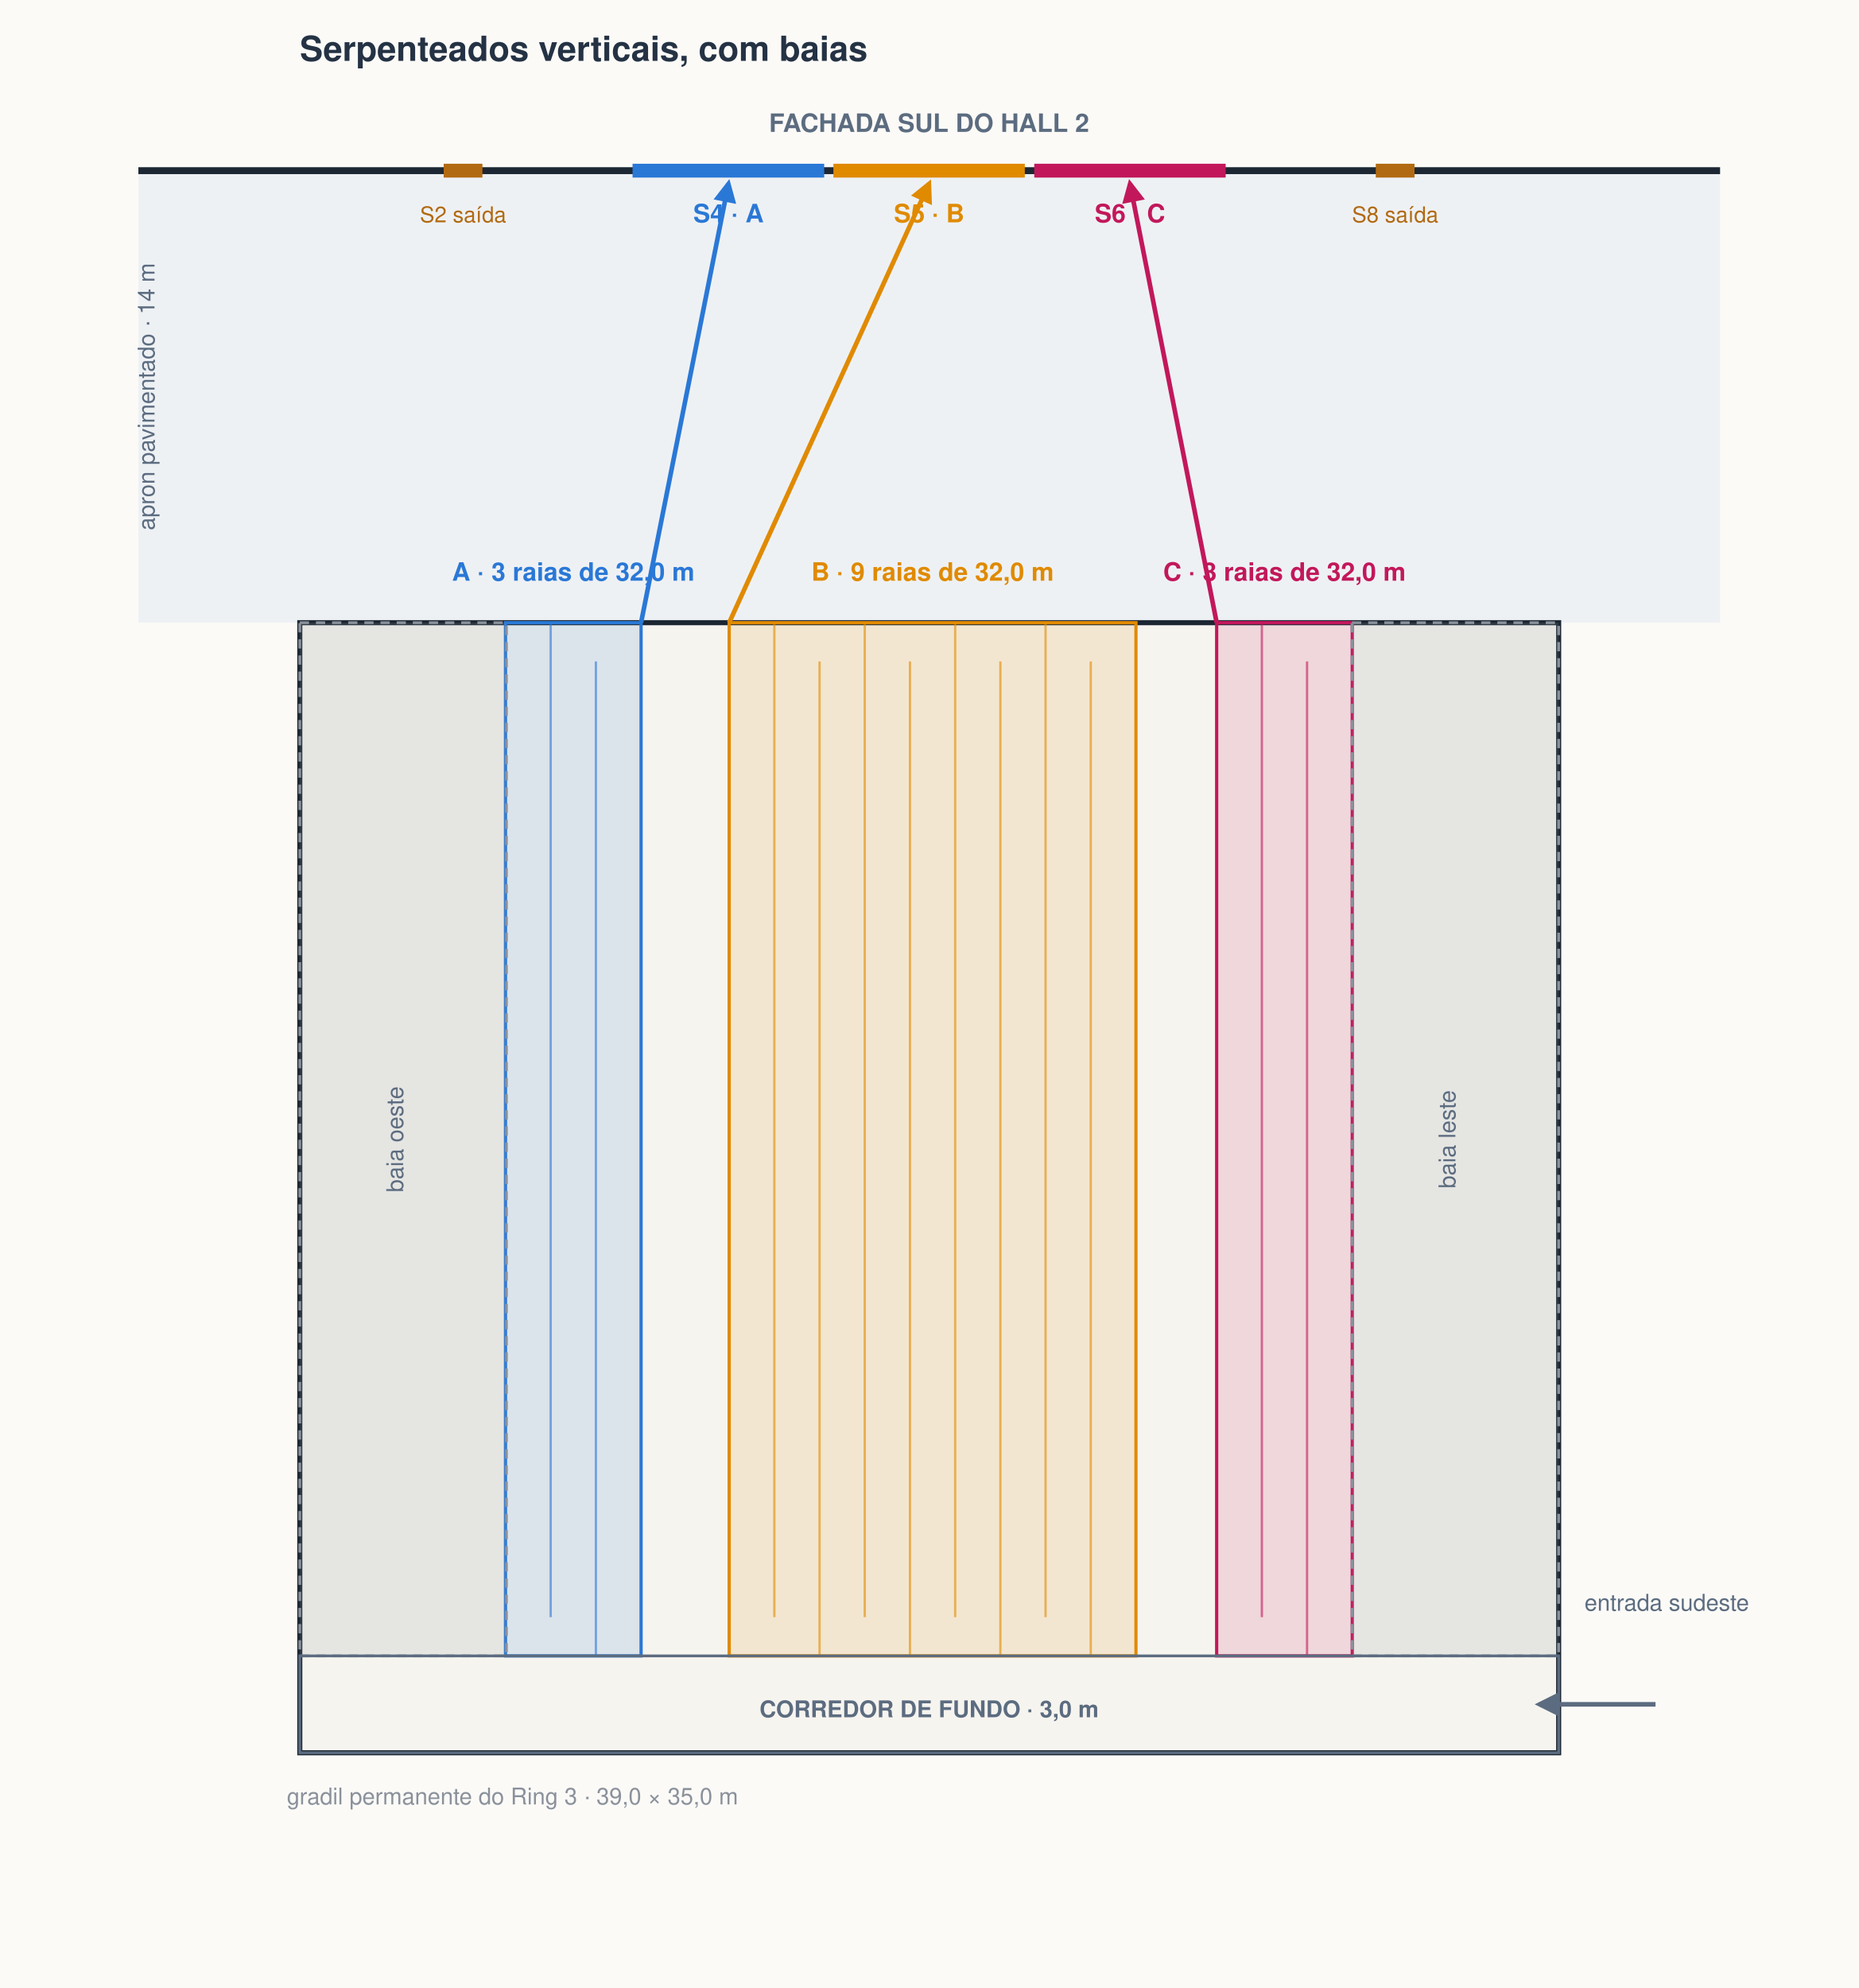
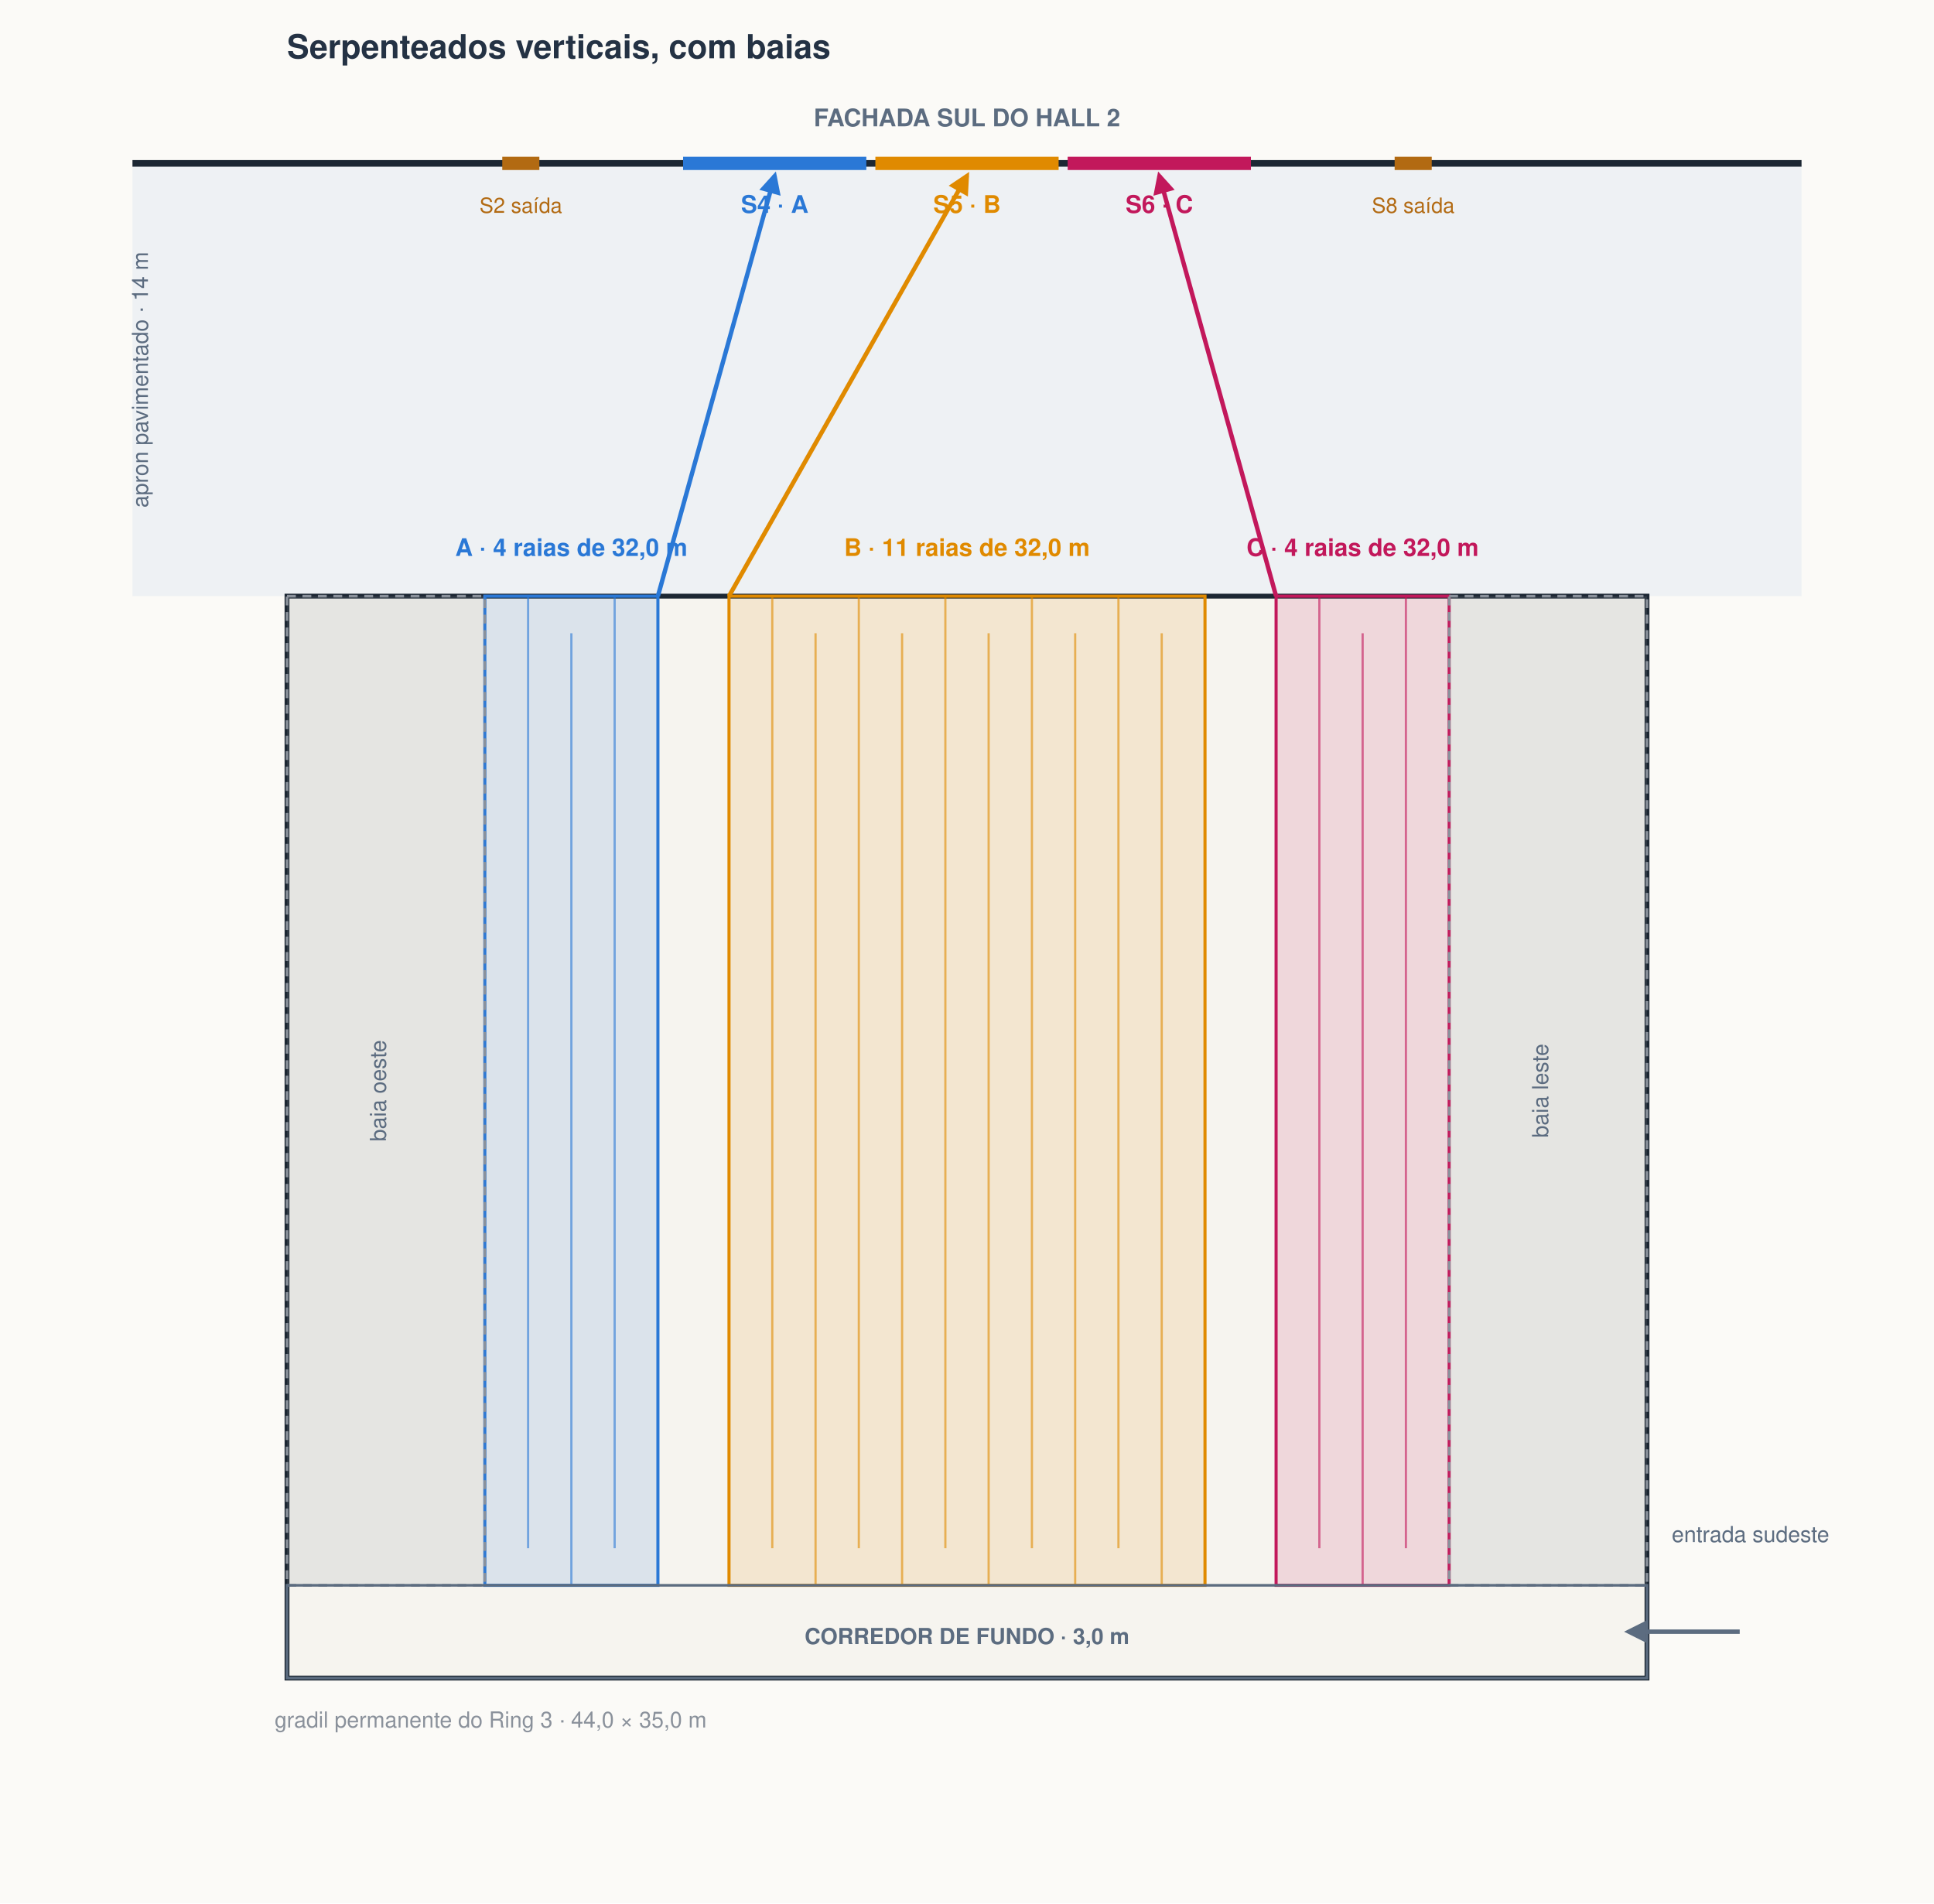
- <svg xmlns="http://www.w3.org/2000/svg" viewBox="0 0 806 862" width="806" height="862" role="img">
-   <rect width="806" height="862" fill="#fbfaf7" />
+ <svg xmlns="http://www.w3.org/2000/svg" viewBox="0 0 876 862" width="876" height="862" role="img">
+   <rect width="876" height="862" fill="#fbfaf7" />
  <defs>
    <marker id="seta" viewBox="0 0 10 10" refX="8" refY="5" markerWidth="5" markerHeight="5" orient="auto-start-reverse">
      <path d="M0,0 L10,5 L0,10 z" fill="context-stroke" />
    </marker>
  </defs>
  <text x="130.0" y="26.4" text-anchor="start" font-family="ui-sans-serif,system-ui,Helvetica,Arial,sans-serif" font-size="15" font-weight="700" fill="#243244">Serpenteados verticais, com baias</text>
-   <rect x="60.0" y="74.0" width="685.9" height="196.0" fill="#eef1f4" />
-   <rect x="130.0" y="270.0" width="545.9" height="490.0" fill="#f6f4ef" stroke="#1c2733" stroke-width="2.2" />
-   <line x1="60.0" y1="74.0" x2="745.9" y2="74.0" stroke="#1c2733" stroke-width="3" />
-   <text x="402.9" y="57.2" text-anchor="middle" font-family="ui-sans-serif,system-ui,Helvetica,Arial,sans-serif" font-size="11" font-weight="700" fill="#5c6c80">FACHADA SUL DO HALL 2</text>
-   <line x1="274.3" y1="74.0" x2="357.4" y2="74.0" stroke="#2a78d6" stroke-width="6" />
-   <text x="315.9" y="96.4" text-anchor="middle" font-family="ui-sans-serif,system-ui,Helvetica,Arial,sans-serif" font-size="11" font-weight="700" fill="#2a78d6">S4 · A</text>
-   <line x1="361.4" y1="74.0" x2="444.4" y2="74.0" stroke="#e08a00" stroke-width="6" />
-   <text x="402.9" y="96.4" text-anchor="middle" font-family="ui-sans-serif,system-ui,Helvetica,Arial,sans-serif" font-size="11" font-weight="700" fill="#e08a00">S5 · B</text>
-   <line x1="448.5" y1="74.0" x2="531.5" y2="74.0" stroke="#c2185b" stroke-width="6" />
-   <text x="490.0" y="96.4" text-anchor="middle" font-family="ui-sans-serif,system-ui,Helvetica,Arial,sans-serif" font-size="11" font-weight="700" fill="#c2185b">S6 · C</text>
-   <line x1="192.4" y1="74.0" x2="209.2" y2="74.0" stroke="#b26a12" stroke-width="6" />
-   <text x="200.8" y="96.4" text-anchor="middle" font-family="ui-sans-serif,system-ui,Helvetica,Arial,sans-serif" font-size="9.5" font-weight="400" fill="#b26a12">S2 saída</text>
-   <line x1="596.6" y1="74.0" x2="613.4" y2="74.0" stroke="#b26a12" stroke-width="6" />
-   <text x="605.0" y="96.4" text-anchor="middle" font-family="ui-sans-serif,system-ui,Helvetica,Arial,sans-serif" font-size="9.5" font-weight="400" fill="#b26a12">S8 saída</text>
+   <rect x="60.0" y="74.0" width="756.0" height="196.0" fill="#eef1f4" />
+   <rect x="130.0" y="270.0" width="616.0" height="490.0" fill="#f6f4ef" stroke="#1c2733" stroke-width="2.2" />
+   <line x1="60.0" y1="74.0" x2="816.0" y2="74.0" stroke="#1c2733" stroke-width="3" />
+   <text x="438.0" y="57.2" text-anchor="middle" font-family="ui-sans-serif,system-ui,Helvetica,Arial,sans-serif" font-size="11" font-weight="700" fill="#5c6c80">FACHADA SUL DO HALL 2</text>
+   <line x1="309.4" y1="74.0" x2="392.4" y2="74.0" stroke="#2a78d6" stroke-width="6" />
+   <text x="350.9" y="96.4" text-anchor="middle" font-family="ui-sans-serif,system-ui,Helvetica,Arial,sans-serif" font-size="11" font-weight="700" fill="#2a78d6">S4 · A</text>
+   <line x1="396.5" y1="74.0" x2="479.5" y2="74.0" stroke="#e08a00" stroke-width="6" />
+   <text x="438.0" y="96.4" text-anchor="middle" font-family="ui-sans-serif,system-ui,Helvetica,Arial,sans-serif" font-size="11" font-weight="700" fill="#e08a00">S5 · B</text>
+   <line x1="483.6" y1="74.0" x2="566.6" y2="74.0" stroke="#c2185b" stroke-width="6" />
+   <text x="525.1" y="96.4" text-anchor="middle" font-family="ui-sans-serif,system-ui,Helvetica,Arial,sans-serif" font-size="11" font-weight="700" fill="#c2185b">S6 · C</text>
+   <line x1="227.5" y1="74.0" x2="244.3" y2="74.0" stroke="#b26a12" stroke-width="6" />
+   <text x="235.9" y="96.4" text-anchor="middle" font-family="ui-sans-serif,system-ui,Helvetica,Arial,sans-serif" font-size="9.5" font-weight="400" fill="#b26a12">S2 saída</text>
+   <line x1="631.7" y1="74.0" x2="648.5" y2="74.0" stroke="#b26a12" stroke-width="6" />
+   <text x="640.1" y="96.4" text-anchor="middle" font-family="ui-sans-serif,system-ui,Helvetica,Arial,sans-serif" font-size="9.5" font-weight="400" fill="#b26a12">S8 saída</text>
  <text x="67.0" y="172.0" text-anchor="middle" font-family="ui-sans-serif,system-ui,Helvetica,Arial,sans-serif" font-size="10" font-weight="400" fill="#5c6c80" transform="rotate(-90 67.0 172.0)">apron pavimentado · 14 m</text>
-   <rect x="219.2" y="270.0" width="58.8" height="448.0" fill="#2a78d6" fill-opacity=".13" stroke="#2a78d6" stroke-width="1.4" />
-   <line x1="238.8" y1="701.2" x2="238.8" y2="270.0" stroke="#2a78d6" stroke-width="1" stroke-opacity=".6" />
-   <line x1="258.4" y1="718.0" x2="258.4" y2="286.8" stroke="#2a78d6" stroke-width="1" stroke-opacity=".6" />
-   <text x="248.6" y="251.8" text-anchor="middle" font-family="ui-sans-serif,system-ui,Helvetica,Arial,sans-serif" font-size="11" font-weight="700" fill="#2a78d6" paint-order="stroke" stroke="#eef1f4" stroke-width="3.5" stroke-linejoin="round">A · 3 raias de 32,0 m</text>
-   <line x1="278.0" y1="270.0" x2="315.9" y2="79.6" stroke="#2a78d6" stroke-width="2" marker-end="url(#seta)" />
-   <rect x="316.2" y="270.0" width="176.4" height="448.0" fill="#e08a00" fill-opacity=".13" stroke="#e08a00" stroke-width="1.4" />
-   <line x1="335.8" y1="701.2" x2="335.8" y2="270.0" stroke="#e08a00" stroke-width="1" stroke-opacity=".6" />
-   <line x1="355.4" y1="718.0" x2="355.4" y2="286.8" stroke="#e08a00" stroke-width="1" stroke-opacity=".6" />
-   <line x1="375.0" y1="701.2" x2="375.0" y2="270.0" stroke="#e08a00" stroke-width="1" stroke-opacity=".6" />
-   <line x1="394.6" y1="718.0" x2="394.6" y2="286.8" stroke="#e08a00" stroke-width="1" stroke-opacity=".6" />
-   <line x1="414.2" y1="701.2" x2="414.2" y2="270.0" stroke="#e08a00" stroke-width="1" stroke-opacity=".6" />
-   <line x1="433.8" y1="718.0" x2="433.8" y2="286.8" stroke="#e08a00" stroke-width="1" stroke-opacity=".6" />
-   <line x1="453.4" y1="701.2" x2="453.4" y2="270.0" stroke="#e08a00" stroke-width="1" stroke-opacity=".6" />
-   <line x1="473.0" y1="718.0" x2="473.0" y2="286.8" stroke="#e08a00" stroke-width="1" stroke-opacity=".6" />
-   <text x="404.4" y="251.8" text-anchor="middle" font-family="ui-sans-serif,system-ui,Helvetica,Arial,sans-serif" font-size="11" font-weight="700" fill="#e08a00" paint-order="stroke" stroke="#eef1f4" stroke-width="3.5" stroke-linejoin="round">B · 9 raias de 32,0 m</text>
-   <line x1="316.2" y1="270.0" x2="402.9" y2="79.6" stroke="#e08a00" stroke-width="2" marker-end="url(#seta)" />
-   <rect x="527.6" y="270.0" width="58.8" height="448.0" fill="#c2185b" fill-opacity=".13" stroke="#c2185b" stroke-width="1.4" />
-   <line x1="547.2" y1="701.2" x2="547.2" y2="270.0" stroke="#c2185b" stroke-width="1" stroke-opacity=".6" />
-   <line x1="566.8" y1="718.0" x2="566.8" y2="286.8" stroke="#c2185b" stroke-width="1" stroke-opacity=".6" />
-   <text x="557.0" y="251.8" text-anchor="middle" font-family="ui-sans-serif,system-ui,Helvetica,Arial,sans-serif" font-size="11" font-weight="700" fill="#c2185b" paint-order="stroke" stroke="#eef1f4" stroke-width="3.5" stroke-linejoin="round">C · 3 raias de 32,0 m</text>
-   <line x1="527.6" y1="270.0" x2="490.0" y2="79.6" stroke="#c2185b" stroke-width="2" marker-end="url(#seta)" />
+   <rect x="219.6" y="270.0" width="78.4" height="448.0" fill="#2a78d6" fill-opacity=".13" stroke="#2a78d6" stroke-width="1.4" />
+   <line x1="239.2" y1="701.2" x2="239.2" y2="270.0" stroke="#2a78d6" stroke-width="1" stroke-opacity=".6" />
+   <line x1="258.8" y1="718.0" x2="258.8" y2="286.8" stroke="#2a78d6" stroke-width="1" stroke-opacity=".6" />
+   <line x1="278.4" y1="701.2" x2="278.4" y2="270.0" stroke="#2a78d6" stroke-width="1" stroke-opacity=".6" />
+   <text x="258.8" y="251.8" text-anchor="middle" font-family="ui-sans-serif,system-ui,Helvetica,Arial,sans-serif" font-size="11" font-weight="700" fill="#2a78d6" paint-order="stroke" stroke="#eef1f4" stroke-width="3.5" stroke-linejoin="round">A · 4 raias de 32,0 m</text>
+   <line x1="298.0" y1="270.0" x2="350.9" y2="79.6" stroke="#2a78d6" stroke-width="2" marker-end="url(#seta)" />
+   <rect x="330.2" y="270.0" width="215.6" height="448.0" fill="#e08a00" fill-opacity=".13" stroke="#e08a00" stroke-width="1.4" />
+   <line x1="349.8" y1="701.2" x2="349.8" y2="270.0" stroke="#e08a00" stroke-width="1" stroke-opacity=".6" />
+   <line x1="369.4" y1="718.0" x2="369.4" y2="286.8" stroke="#e08a00" stroke-width="1" stroke-opacity=".6" />
+   <line x1="389.0" y1="701.2" x2="389.0" y2="270.0" stroke="#e08a00" stroke-width="1" stroke-opacity=".6" />
+   <line x1="408.6" y1="718.0" x2="408.6" y2="286.8" stroke="#e08a00" stroke-width="1" stroke-opacity=".6" />
+   <line x1="428.2" y1="701.2" x2="428.2" y2="270.0" stroke="#e08a00" stroke-width="1" stroke-opacity=".6" />
+   <line x1="447.8" y1="718.0" x2="447.8" y2="286.8" stroke="#e08a00" stroke-width="1" stroke-opacity=".6" />
+   <line x1="467.4" y1="701.2" x2="467.4" y2="270.0" stroke="#e08a00" stroke-width="1" stroke-opacity=".6" />
+   <line x1="487.0" y1="718.0" x2="487.0" y2="286.8" stroke="#e08a00" stroke-width="1" stroke-opacity=".6" />
+   <line x1="506.6" y1="701.2" x2="506.6" y2="270.0" stroke="#e08a00" stroke-width="1" stroke-opacity=".6" />
+   <line x1="526.2" y1="718.0" x2="526.2" y2="286.8" stroke="#e08a00" stroke-width="1" stroke-opacity=".6" />
+   <text x="438.0" y="251.8" text-anchor="middle" font-family="ui-sans-serif,system-ui,Helvetica,Arial,sans-serif" font-size="11" font-weight="700" fill="#e08a00" paint-order="stroke" stroke="#eef1f4" stroke-width="3.5" stroke-linejoin="round">B · 11 raias de 32,0 m</text>
+   <line x1="330.2" y1="270.0" x2="438.0" y2="79.6" stroke="#e08a00" stroke-width="2" marker-end="url(#seta)" />
+   <rect x="578.0" y="270.0" width="78.4" height="448.0" fill="#c2185b" fill-opacity=".13" stroke="#c2185b" stroke-width="1.4" />
+   <line x1="597.6" y1="701.2" x2="597.6" y2="270.0" stroke="#c2185b" stroke-width="1" stroke-opacity=".6" />
+   <line x1="617.2" y1="718.0" x2="617.2" y2="286.8" stroke="#c2185b" stroke-width="1" stroke-opacity=".6" />
+   <line x1="636.8" y1="701.2" x2="636.8" y2="270.0" stroke="#c2185b" stroke-width="1" stroke-opacity=".6" />
+   <text x="617.2" y="251.8" text-anchor="middle" font-family="ui-sans-serif,system-ui,Helvetica,Arial,sans-serif" font-size="11" font-weight="700" fill="#c2185b" paint-order="stroke" stroke="#eef1f4" stroke-width="3.5" stroke-linejoin="round">C · 4 raias de 32,0 m</text>
+   <line x1="578.0" y1="270.0" x2="525.1" y2="79.6" stroke="#c2185b" stroke-width="2" marker-end="url(#seta)" />
  <rect x="130.0" y="270.0" width="89.6" height="448.0" fill="#8a919b" fill-opacity=".16" stroke="#8a919b" stroke-width="1.2" stroke-dasharray="4 3" />
  <text x="174.8" y="494.0" text-anchor="middle" font-family="ui-sans-serif,system-ui,Helvetica,Arial,sans-serif" font-size="10" font-weight="400" fill="#5c6c80" transform="rotate(-90 174.8 494.0)">baia oeste</text>
-   <rect x="586.3" y="270.0" width="89.6" height="448.0" fill="#8a919b" fill-opacity=".16" stroke="#8a919b" stroke-width="1.2" stroke-dasharray="4 3" />
-   <text x="631.1" y="494.0" text-anchor="middle" font-family="ui-sans-serif,system-ui,Helvetica,Arial,sans-serif" font-size="10" font-weight="400" fill="#5c6c80" transform="rotate(-90 631.1 494.0)">baia leste</text>
-   <rect x="130.0" y="718.0" width="545.9" height="42.0" fill="none" stroke="#5c6c80" stroke-width="1.2" />
-   <text x="402.9" y="744.6" text-anchor="middle" font-family="ui-sans-serif,system-ui,Helvetica,Arial,sans-serif" font-size="10" font-weight="600" fill="#5c6c80">CORREDOR DE FUNDO · 3,0 m</text>
-   <line x1="717.9" y1="739.0" x2="667.5" y2="739.0" stroke="#5c6c80" stroke-width="2" marker-end="url(#seta)" />
-   <text x="687.1" y="698.4" text-anchor="start" font-family="ui-sans-serif,system-ui,Helvetica,Arial,sans-serif" font-size="10" font-weight="400" fill="#5c6c80">entrada sudeste</text>
-   <text x="124.4" y="782.4" text-anchor="start" font-family="ui-sans-serif,system-ui,Helvetica,Arial,sans-serif" font-size="10" font-weight="400" fill="#8a919b">gradil permanente do Ring 3 · 39,0 × 35,0 m</text>
+   <rect x="656.4" y="270.0" width="89.6" height="448.0" fill="#8a919b" fill-opacity=".16" stroke="#8a919b" stroke-width="1.2" stroke-dasharray="4 3" />
+   <text x="701.2" y="494.0" text-anchor="middle" font-family="ui-sans-serif,system-ui,Helvetica,Arial,sans-serif" font-size="10" font-weight="400" fill="#5c6c80" transform="rotate(-90 701.2 494.0)">baia leste</text>
+   <rect x="130.0" y="718.0" width="616.0" height="42.0" fill="none" stroke="#5c6c80" stroke-width="1.2" />
+   <text x="438.0" y="744.6" text-anchor="middle" font-family="ui-sans-serif,system-ui,Helvetica,Arial,sans-serif" font-size="10" font-weight="600" fill="#5c6c80">CORREDOR DE FUNDO · 3,0 m</text>
+   <line x1="788.0" y1="739.0" x2="737.6" y2="739.0" stroke="#5c6c80" stroke-width="2" marker-end="url(#seta)" />
+   <text x="757.2" y="698.4" text-anchor="start" font-family="ui-sans-serif,system-ui,Helvetica,Arial,sans-serif" font-size="10" font-weight="400" fill="#5c6c80">entrada sudeste</text>
+   <text x="124.4" y="782.4" text-anchor="start" font-family="ui-sans-serif,system-ui,Helvetica,Arial,sans-serif" font-size="10" font-weight="400" fill="#8a919b">gradil permanente do Ring 3 · 44,0 × 35,0 m</text>
</svg>
